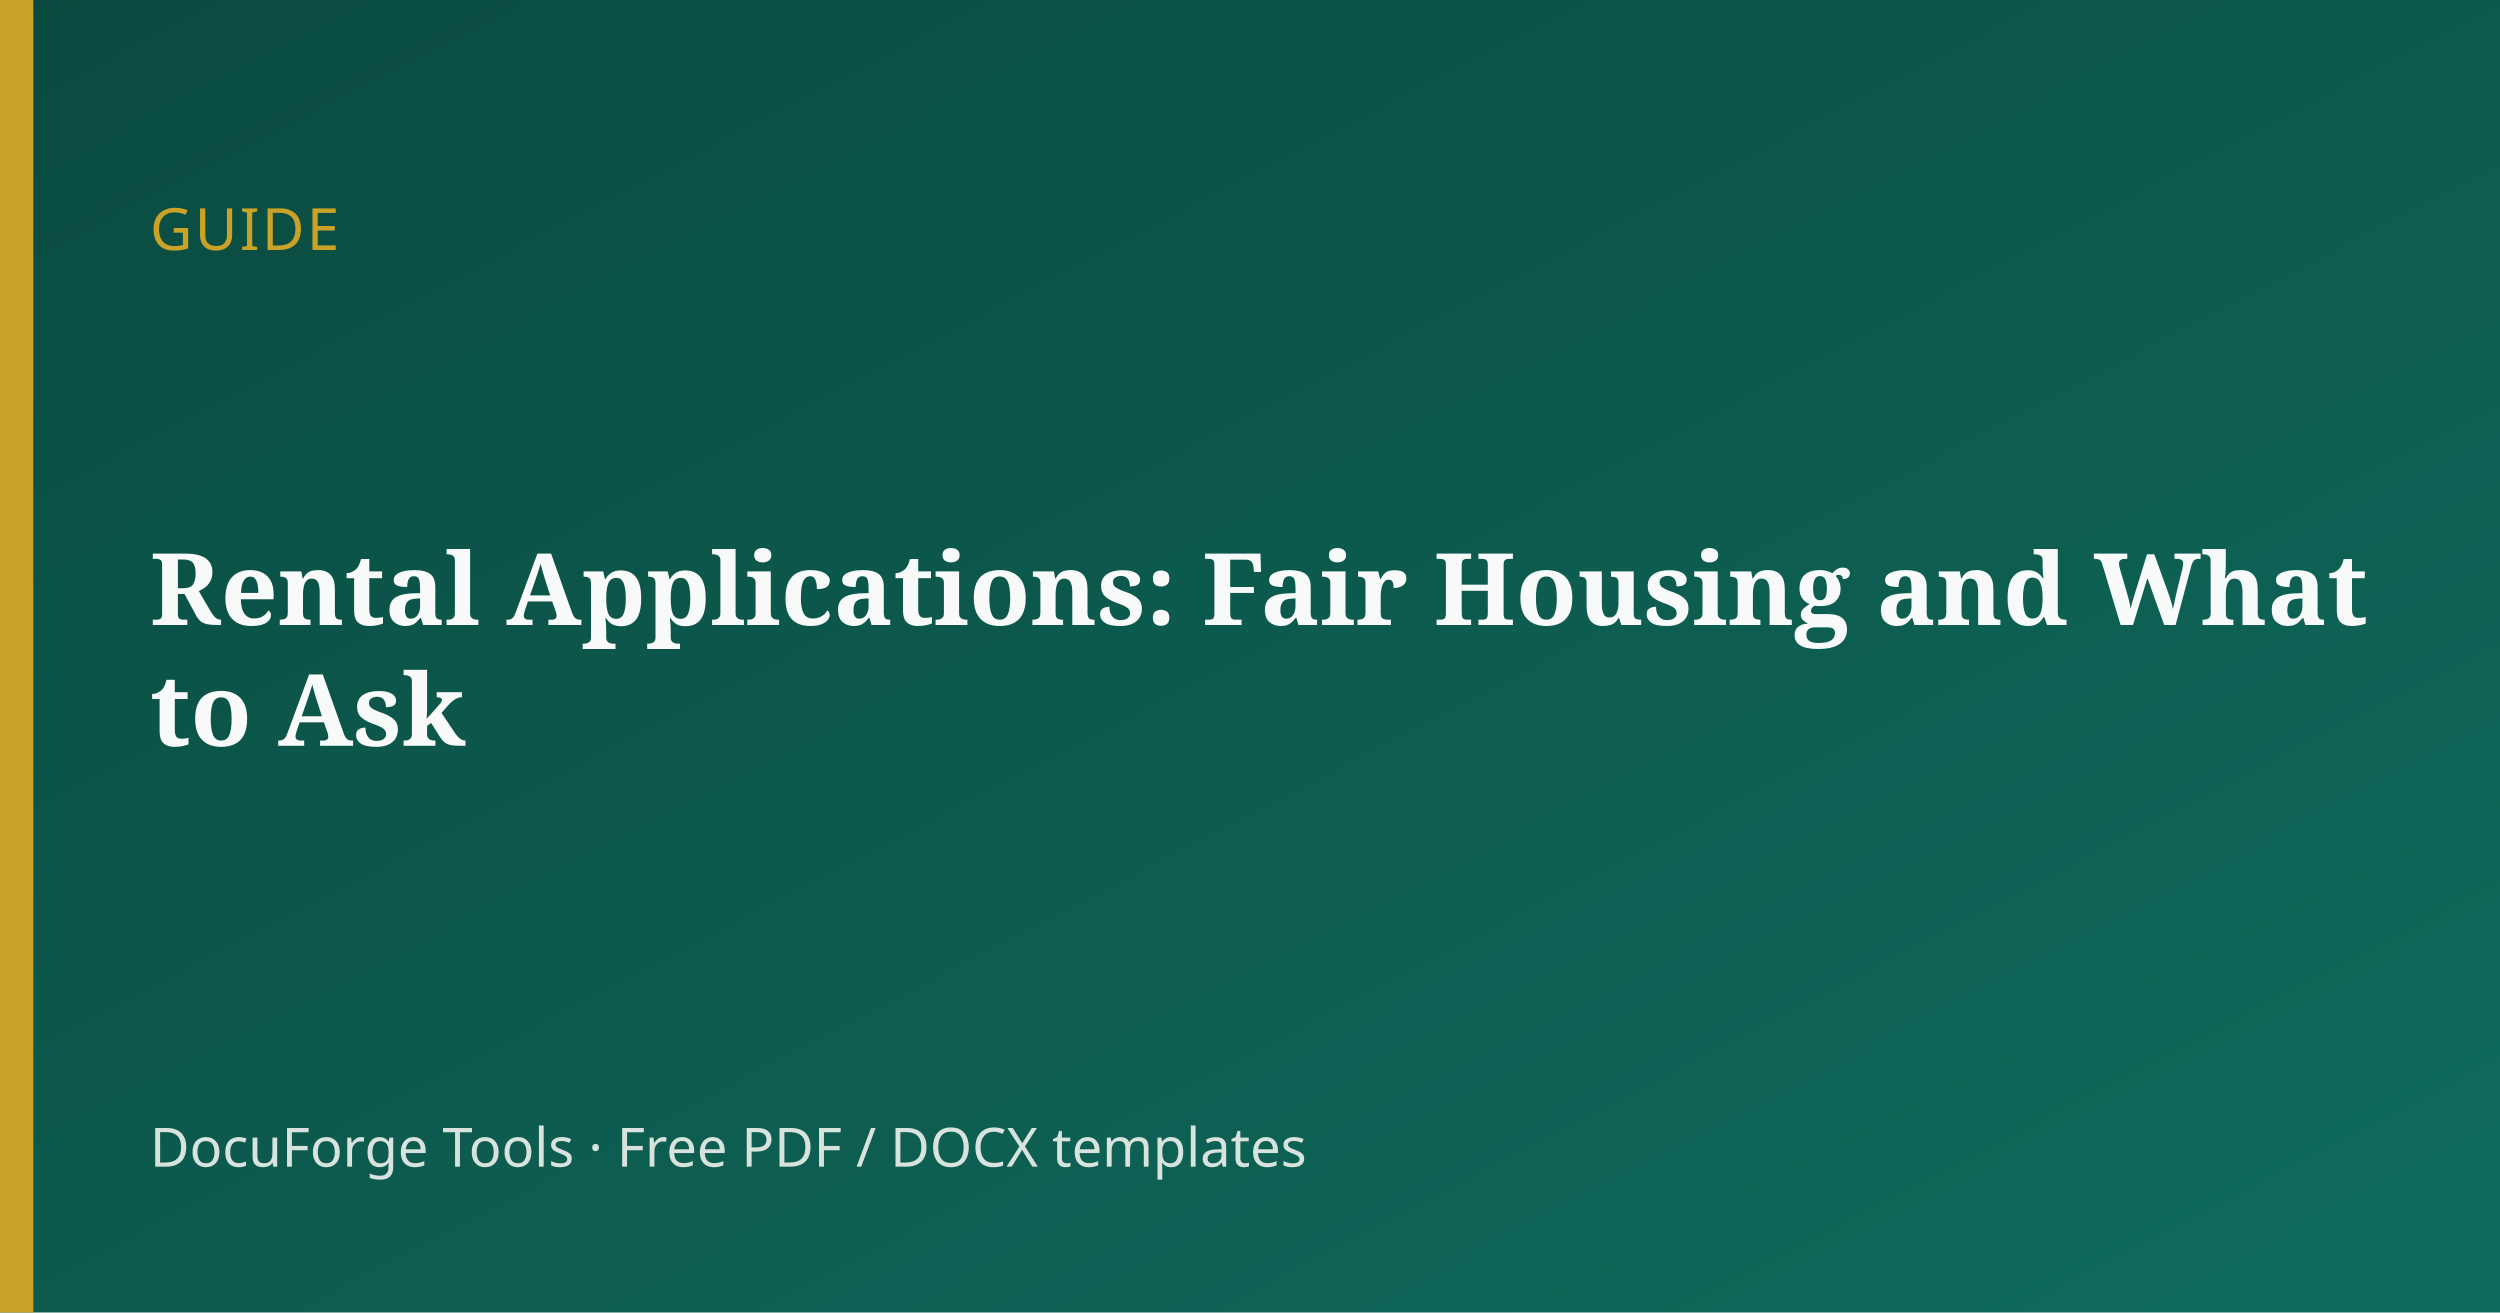
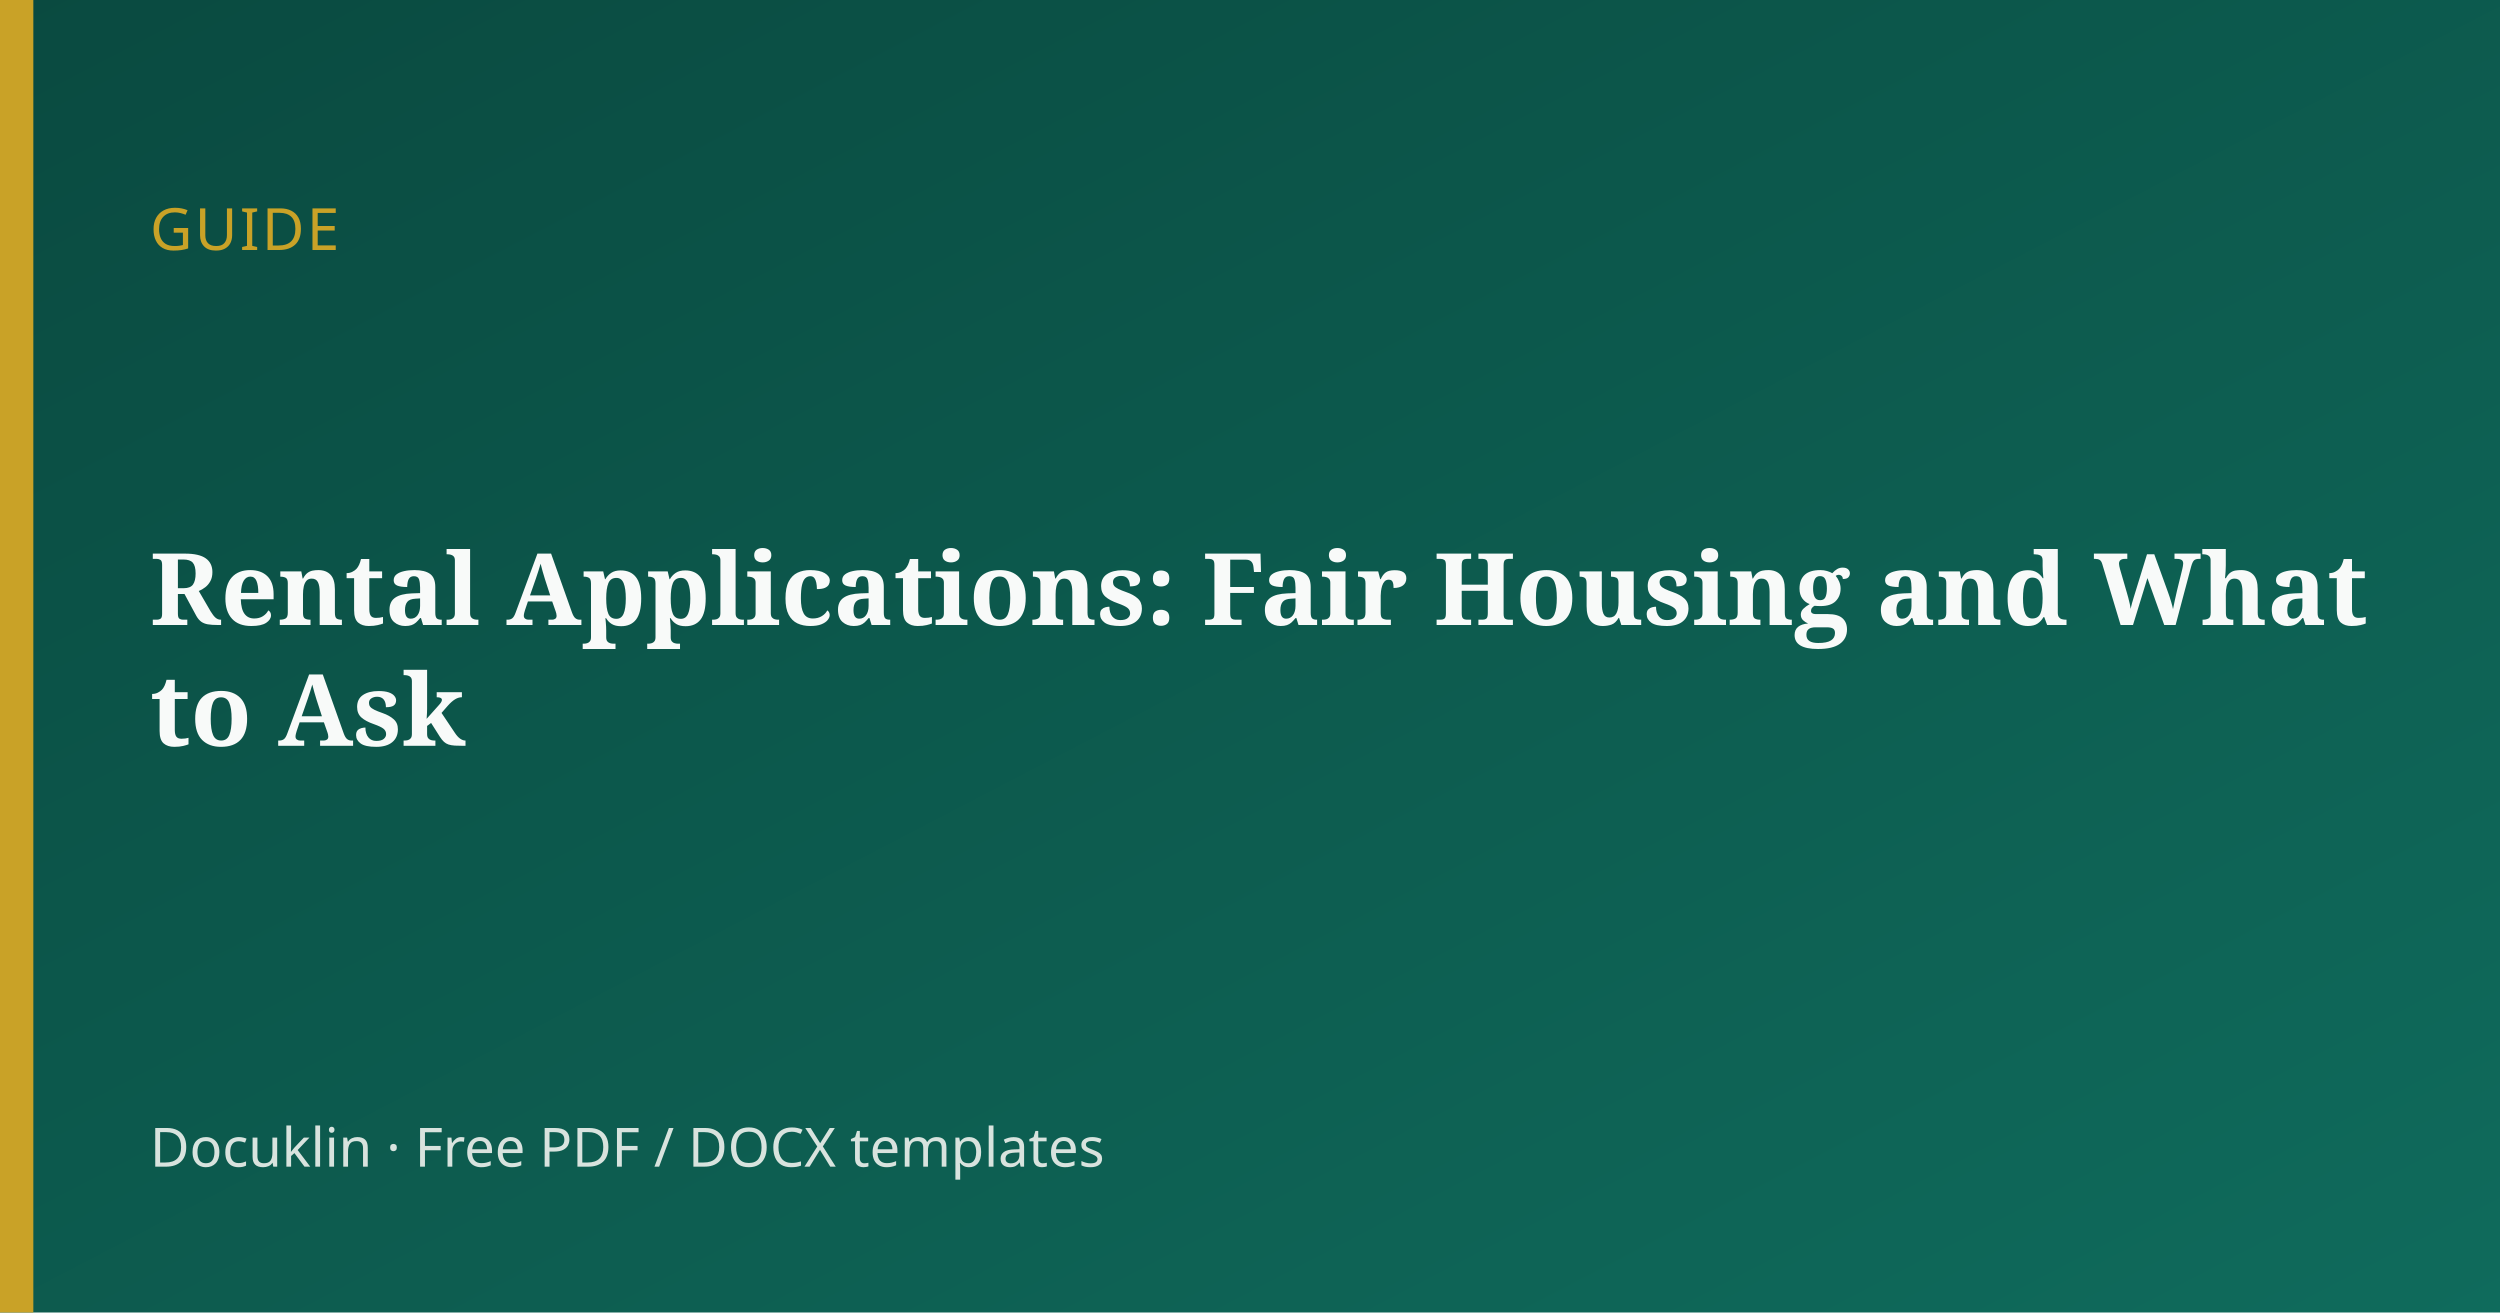
<svg xmlns="http://www.w3.org/2000/svg" width="1200" height="630" viewBox="0 0 1200 630" role="img">
  <defs>
    <linearGradient id="bg" x1="0" y1="0" x2="1" y2="1">
      <stop offset="0%" stop-color="#0a4a40" />
      <stop offset="100%" stop-color="#0f6b5c" />
    </linearGradient>
  </defs>
  <rect width="1200" height="630" fill="url(#bg)" />
  <rect x="0" y="0" width="16" height="630" fill="#c9a227" />
  <text x="72" y="120" fill="#c9a227" font-family="system-ui,sans-serif" font-size="28" letter-spacing="0.04em">GUIDE</text>
  <text x="72" y="300" fill="#f8faf9" font-family="Georgia, serif" font-size="48" font-weight="700">Rental Applications: Fair Housing and What</text>
  <text x="72" y="358" fill="#f8faf9" font-family="Georgia, serif" font-size="48" font-weight="700">to Ask</text>
-   <text x="72" y="560" fill="#d8e3de" font-family="system-ui,sans-serif" font-size="26">DocuForge Tools · Free PDF / DOCX templates</text>
+   <text x="72" y="560" fill="#d8e3de" font-family="system-ui,sans-serif" font-size="26">Docuklin · Free PDF / DOCX templates</text>
</svg>
